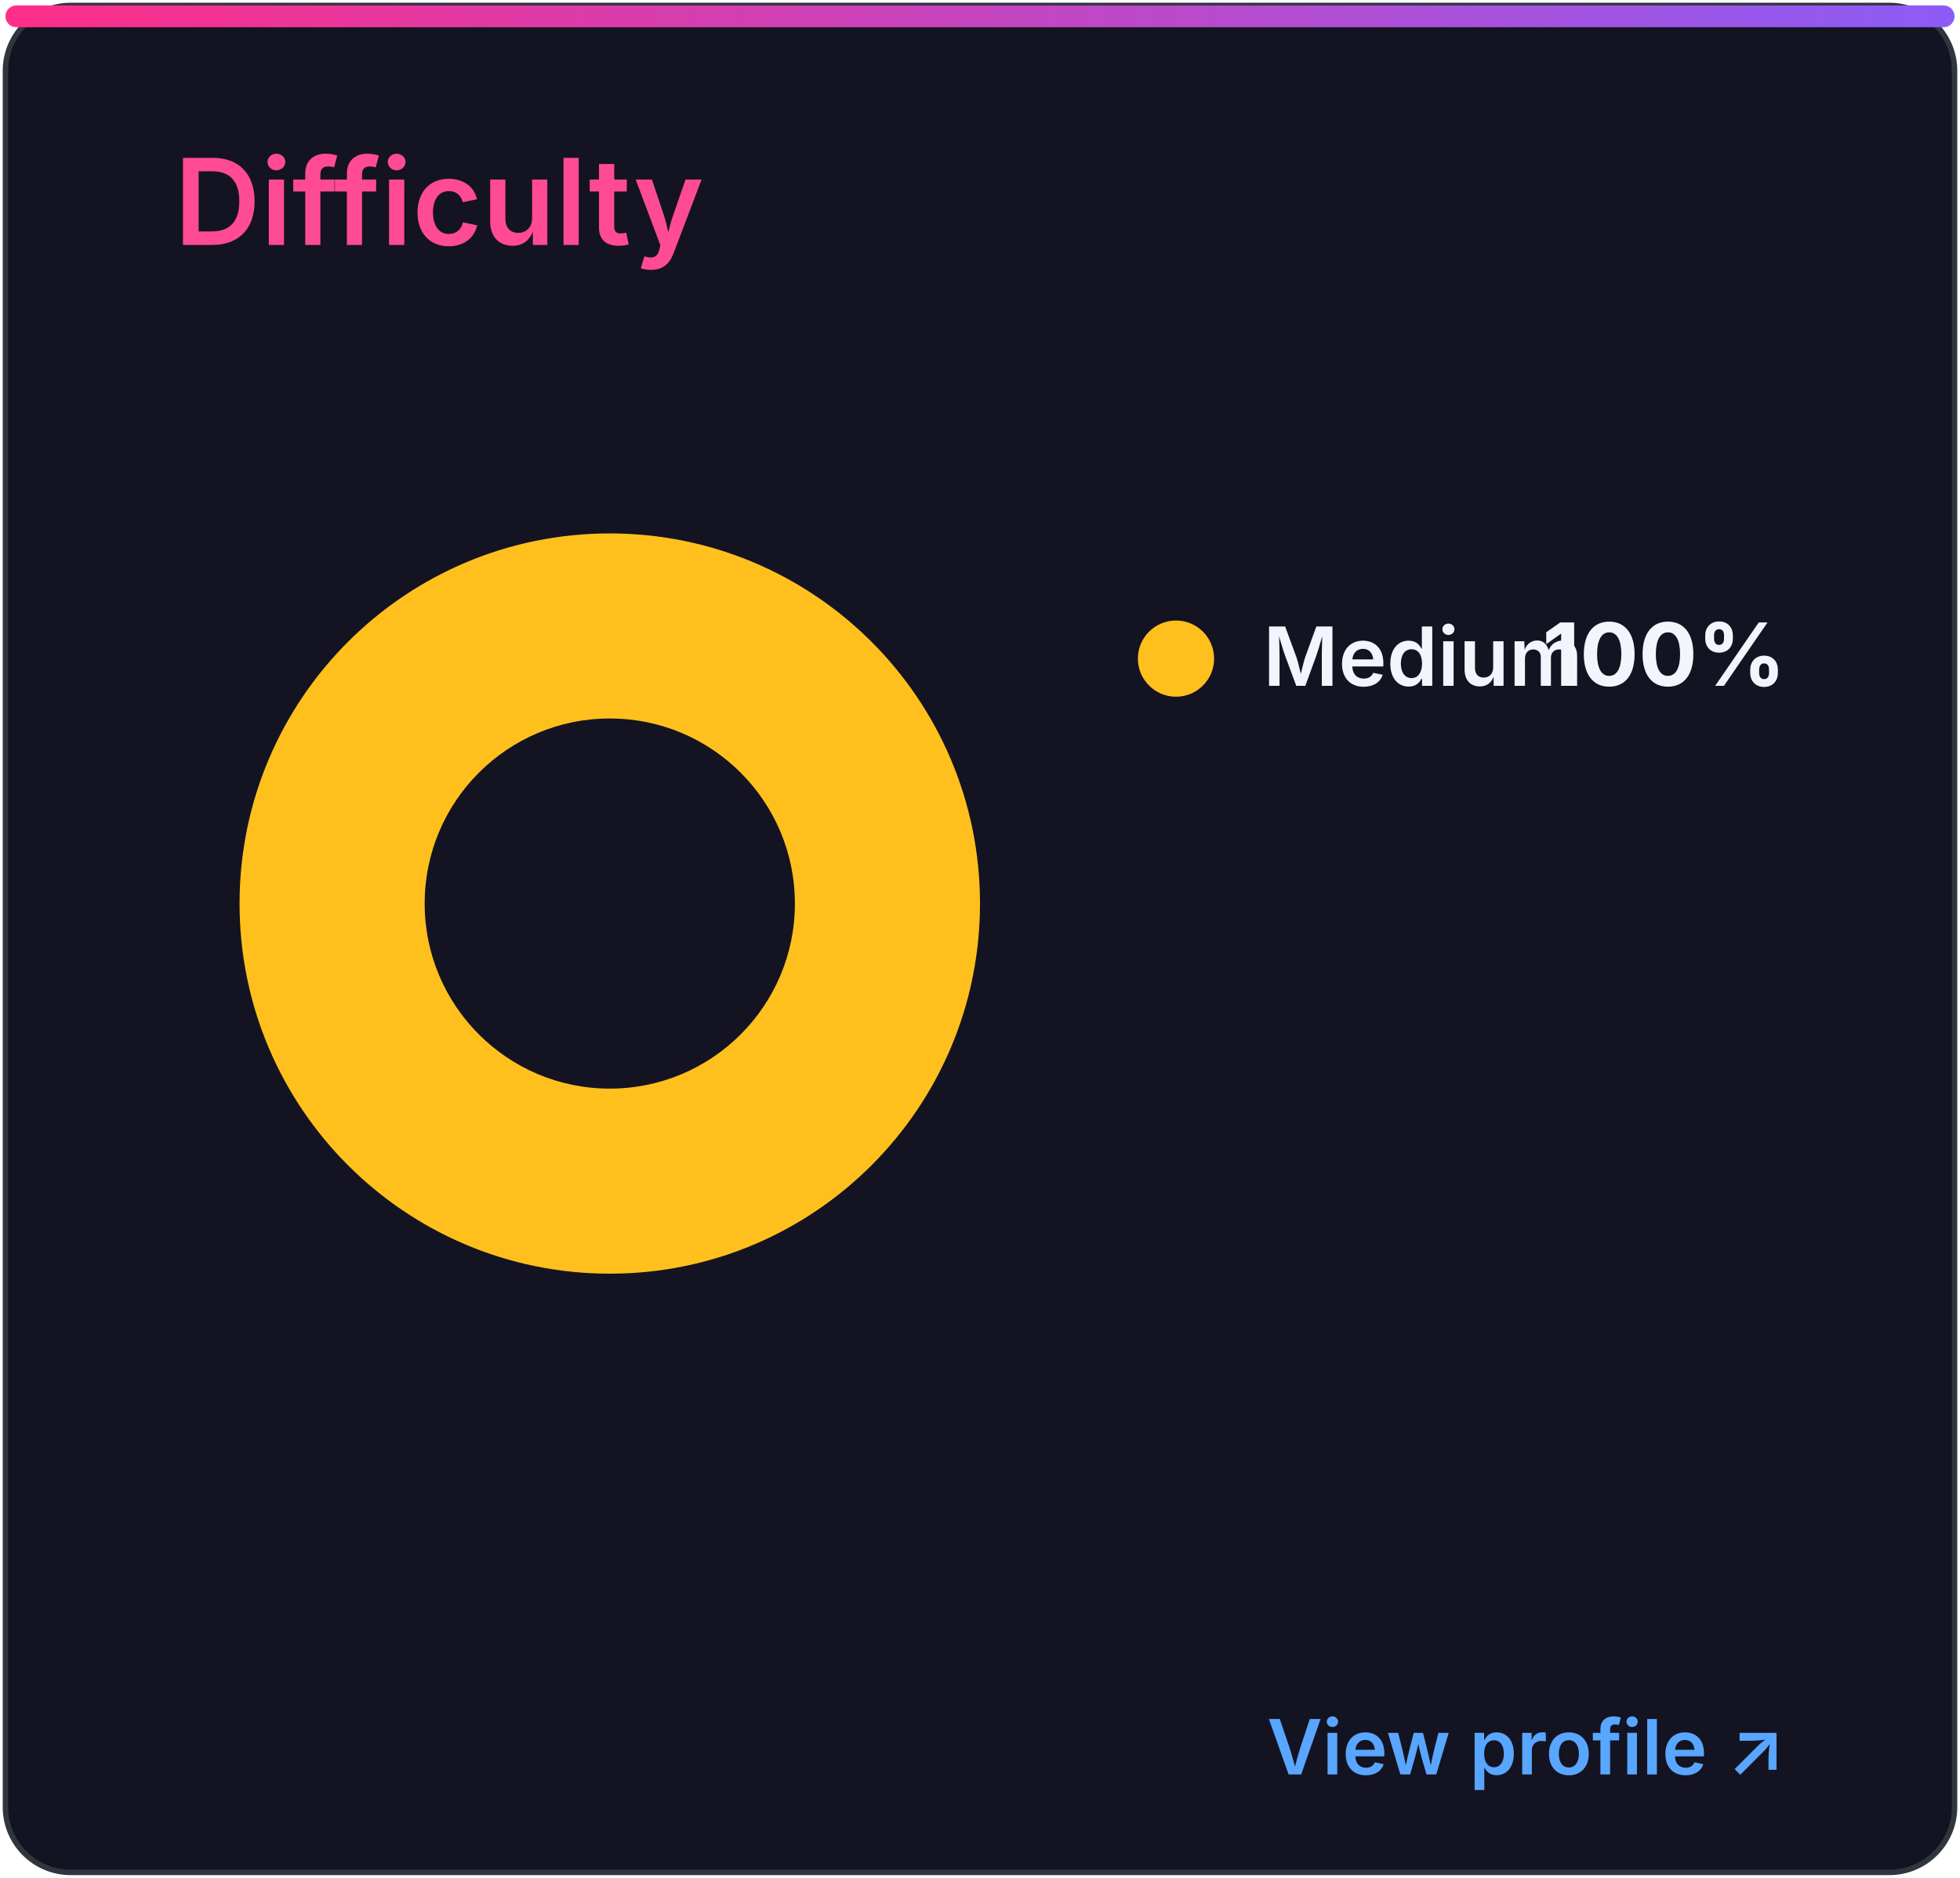
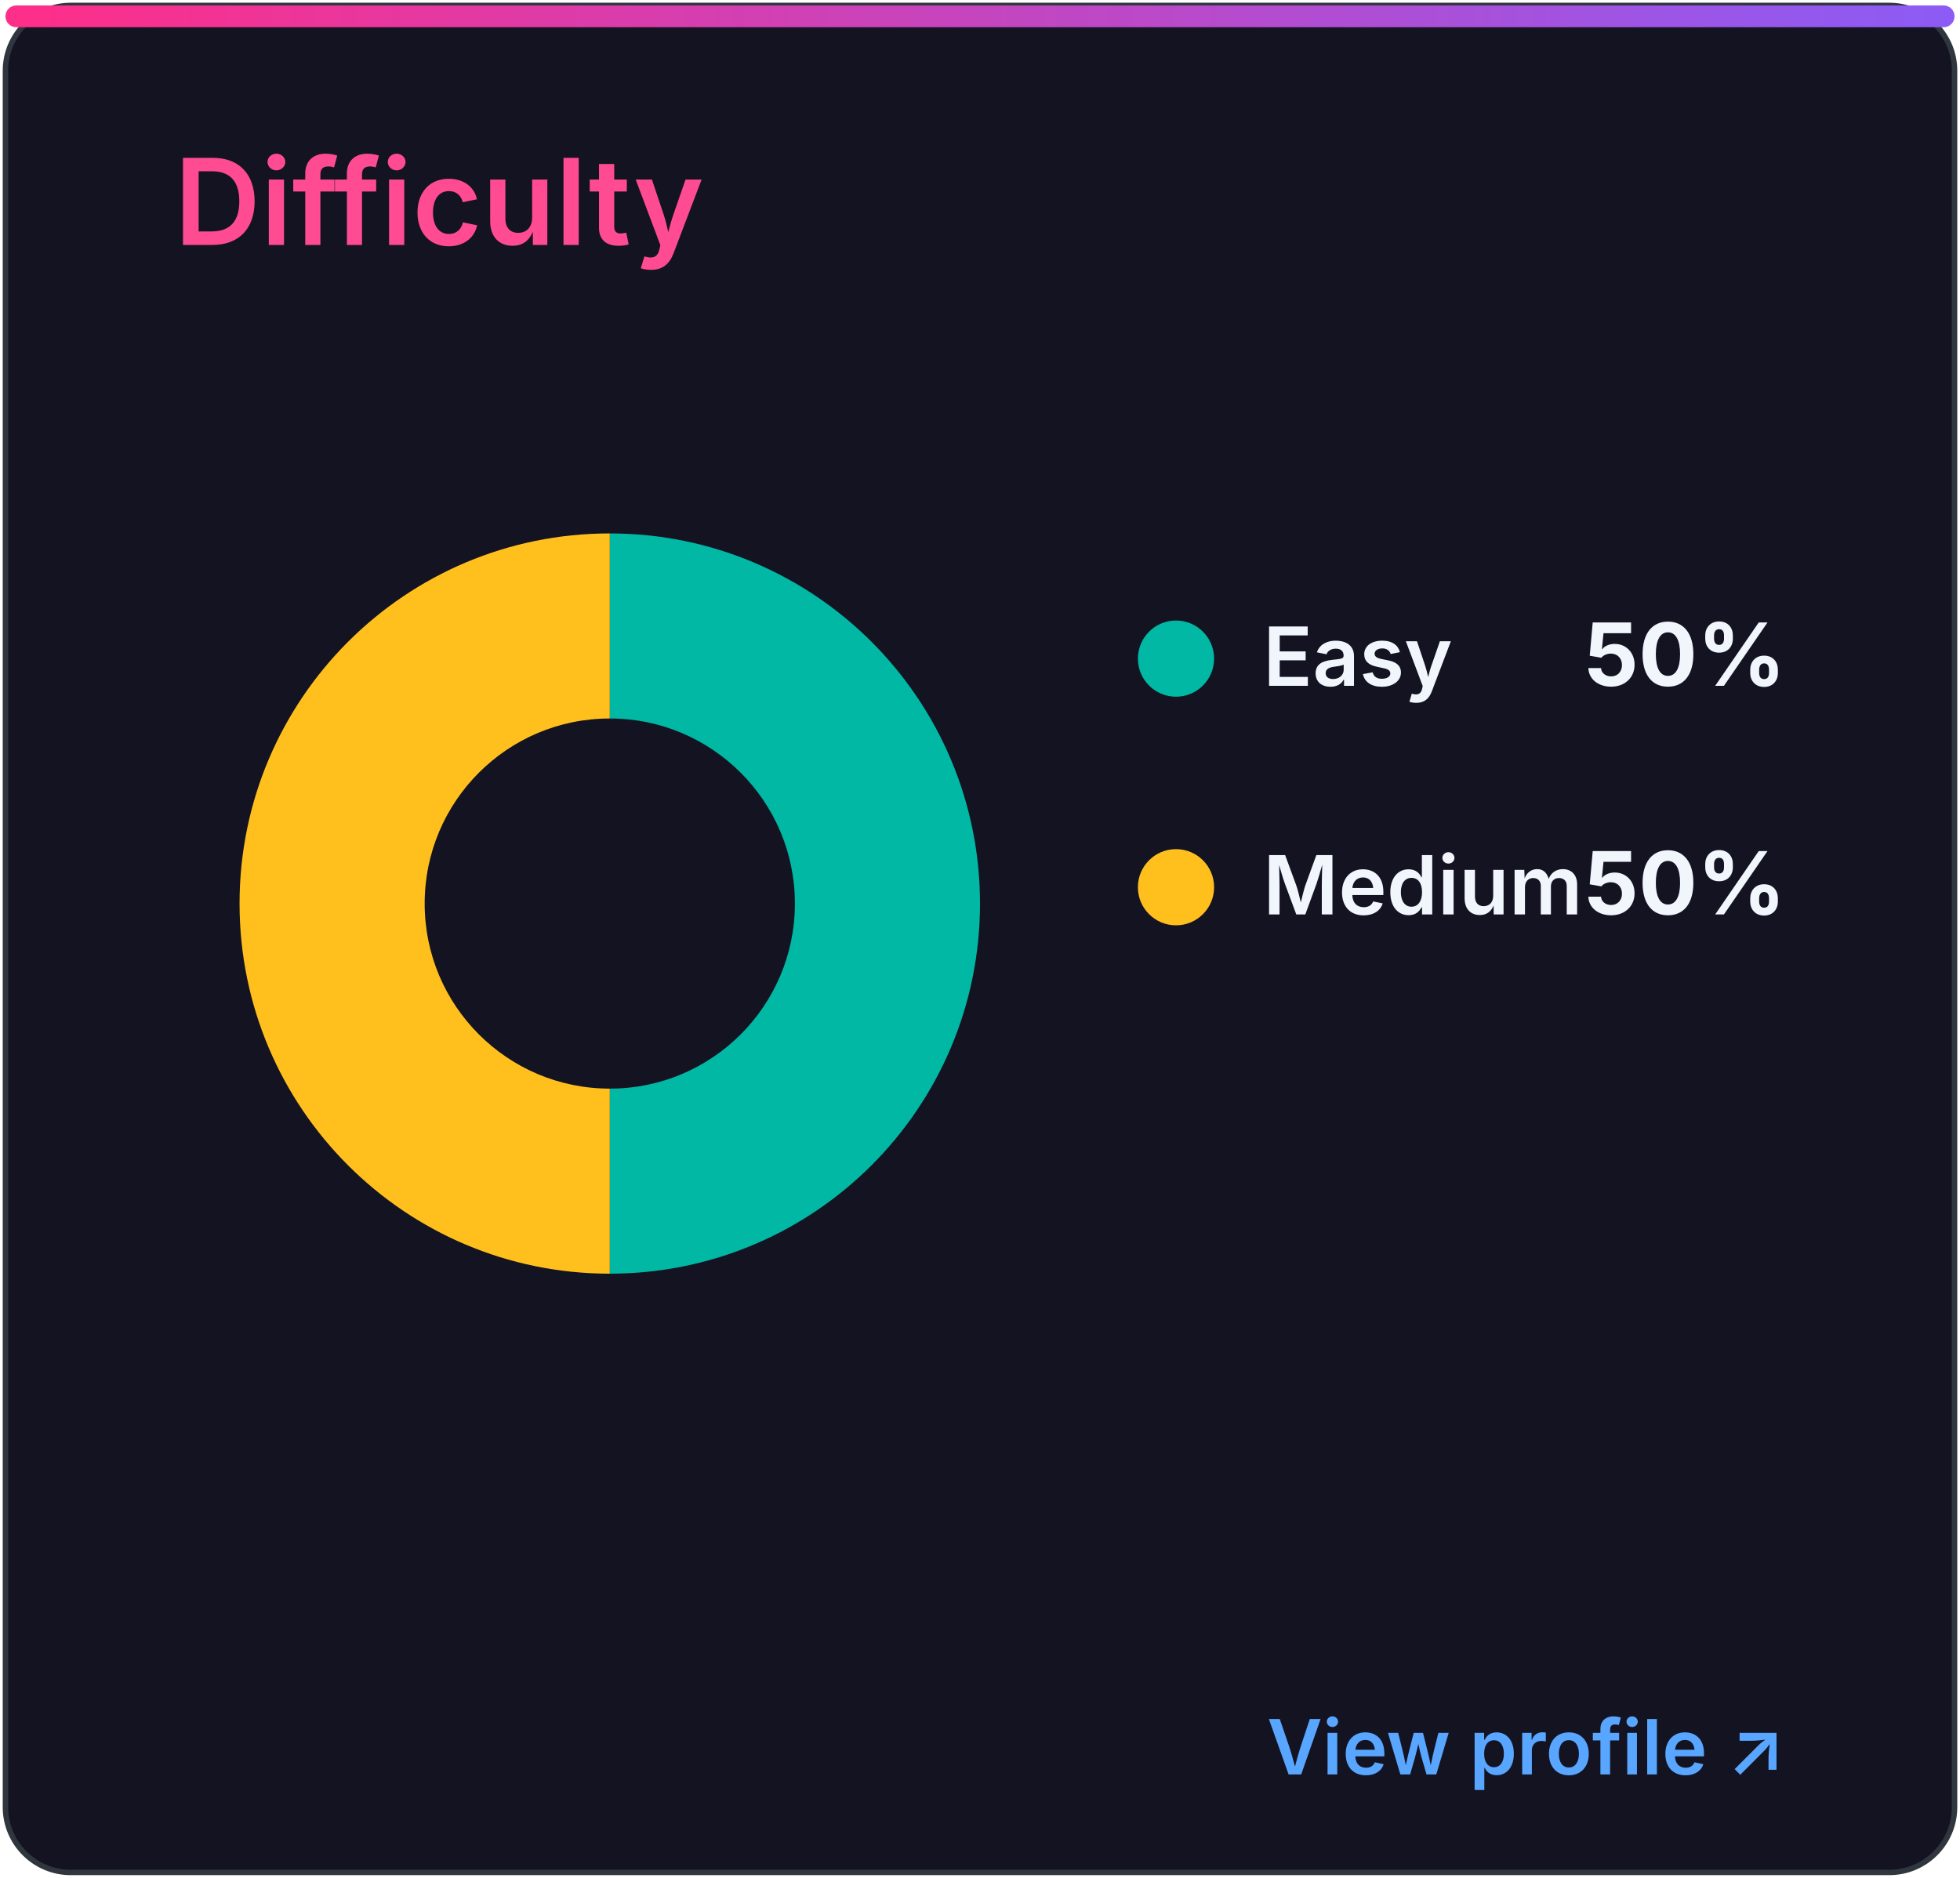
<svg xmlns="http://www.w3.org/2000/svg" width="360" height="345" viewBox="0 0 360 345" role="img" aria-labelledby="title desc">
  <defs>
    <linearGradient id="accent" x1="0" x2="1">
      <stop stop-color="#ff2e88" />
      <stop offset="1" stop-color="#8b5cf6" />
    </linearGradient>
    <clipPath id="bar">
      <rect x="32" y="82" width="296" height="8" rx="4" />
    </clipPath>
    <style>
.heading{font:600 22px -apple-system,BlinkMacSystemFont,'Segoe UI',sans-serif;fill:#ff4b91}
.eyebrow{font:600 10px -apple-system,BlinkMacSystemFont,'Segoe UI',sans-serif;letter-spacing:1.2px;fill:#8b949e}
.total{font:700 52px -apple-system,BlinkMacSystemFont,'Segoe UI',sans-serif;fill:#f0f6fc}
.metric{font:600 15px -apple-system,BlinkMacSystemFont,'Segoe UI',sans-serif;fill:#f0f6fc}
.count{font:700 16px -apple-system,BlinkMacSystemFont,'Segoe UI',sans-serif;fill:#f0f6fc}
.muted{font:500 13px -apple-system,BlinkMacSystemFont,'Segoe UI',sans-serif;fill:#8b949e}
.language{font:700 31px -apple-system,BlinkMacSystemFont,'Segoe UI',sans-serif;fill:#f0f6fc}
.link{font:600 14px -apple-system,BlinkMacSystemFont,'Segoe UI',sans-serif;fill:#58a6ff}
</style>
  </defs>
  <rect x="1" y="1" width="358" height="343" rx="12" fill="#141321" stroke="#30363d" />
  <rect x="1" y="1" width="358" height="4" rx="2" fill="url(#accent)" />
  <text x="32" y="45" class="heading">Difficulty</text>
-   <circle cx="112" cy="166" r="68" fill="#ffc01e" />
+   <path d="M 112 166 L 112.00 98.00 A 68 68 0 0 1 112.00 234.00 Z" fill="#00b8a3" />
+   <path d="M 112 166 L 112.00 234.00 A 68 68 0 0 1 112.00 98.00 Z" fill="#ffc01e" />
  <circle cx="112" cy="166" r="34" fill="#141321" />
-   <circle cx="216" cy="121" r="7" fill="#ffc01e" />
-   <text x="232" y="126" class="metric">Medium</text>
-   <text x="328" y="126" class="count" text-anchor="end">100%</text>
+   <circle cx="216" cy="121" r="7" fill="#00b8a3" />
+   <text x="232" y="126" class="metric">Easy</text>
+   <text x="328" y="126" class="count" text-anchor="end">50%</text>
+   <circle cx="216" cy="163" r="7" fill="#ffc01e" />
+   <text x="232" y="168" class="metric">Medium</text>
+   <text x="328" y="168" class="count" text-anchor="end">50%</text>
  <text x="328" y="326" class="link" text-anchor="end">View profile ↗</text>
</svg>
